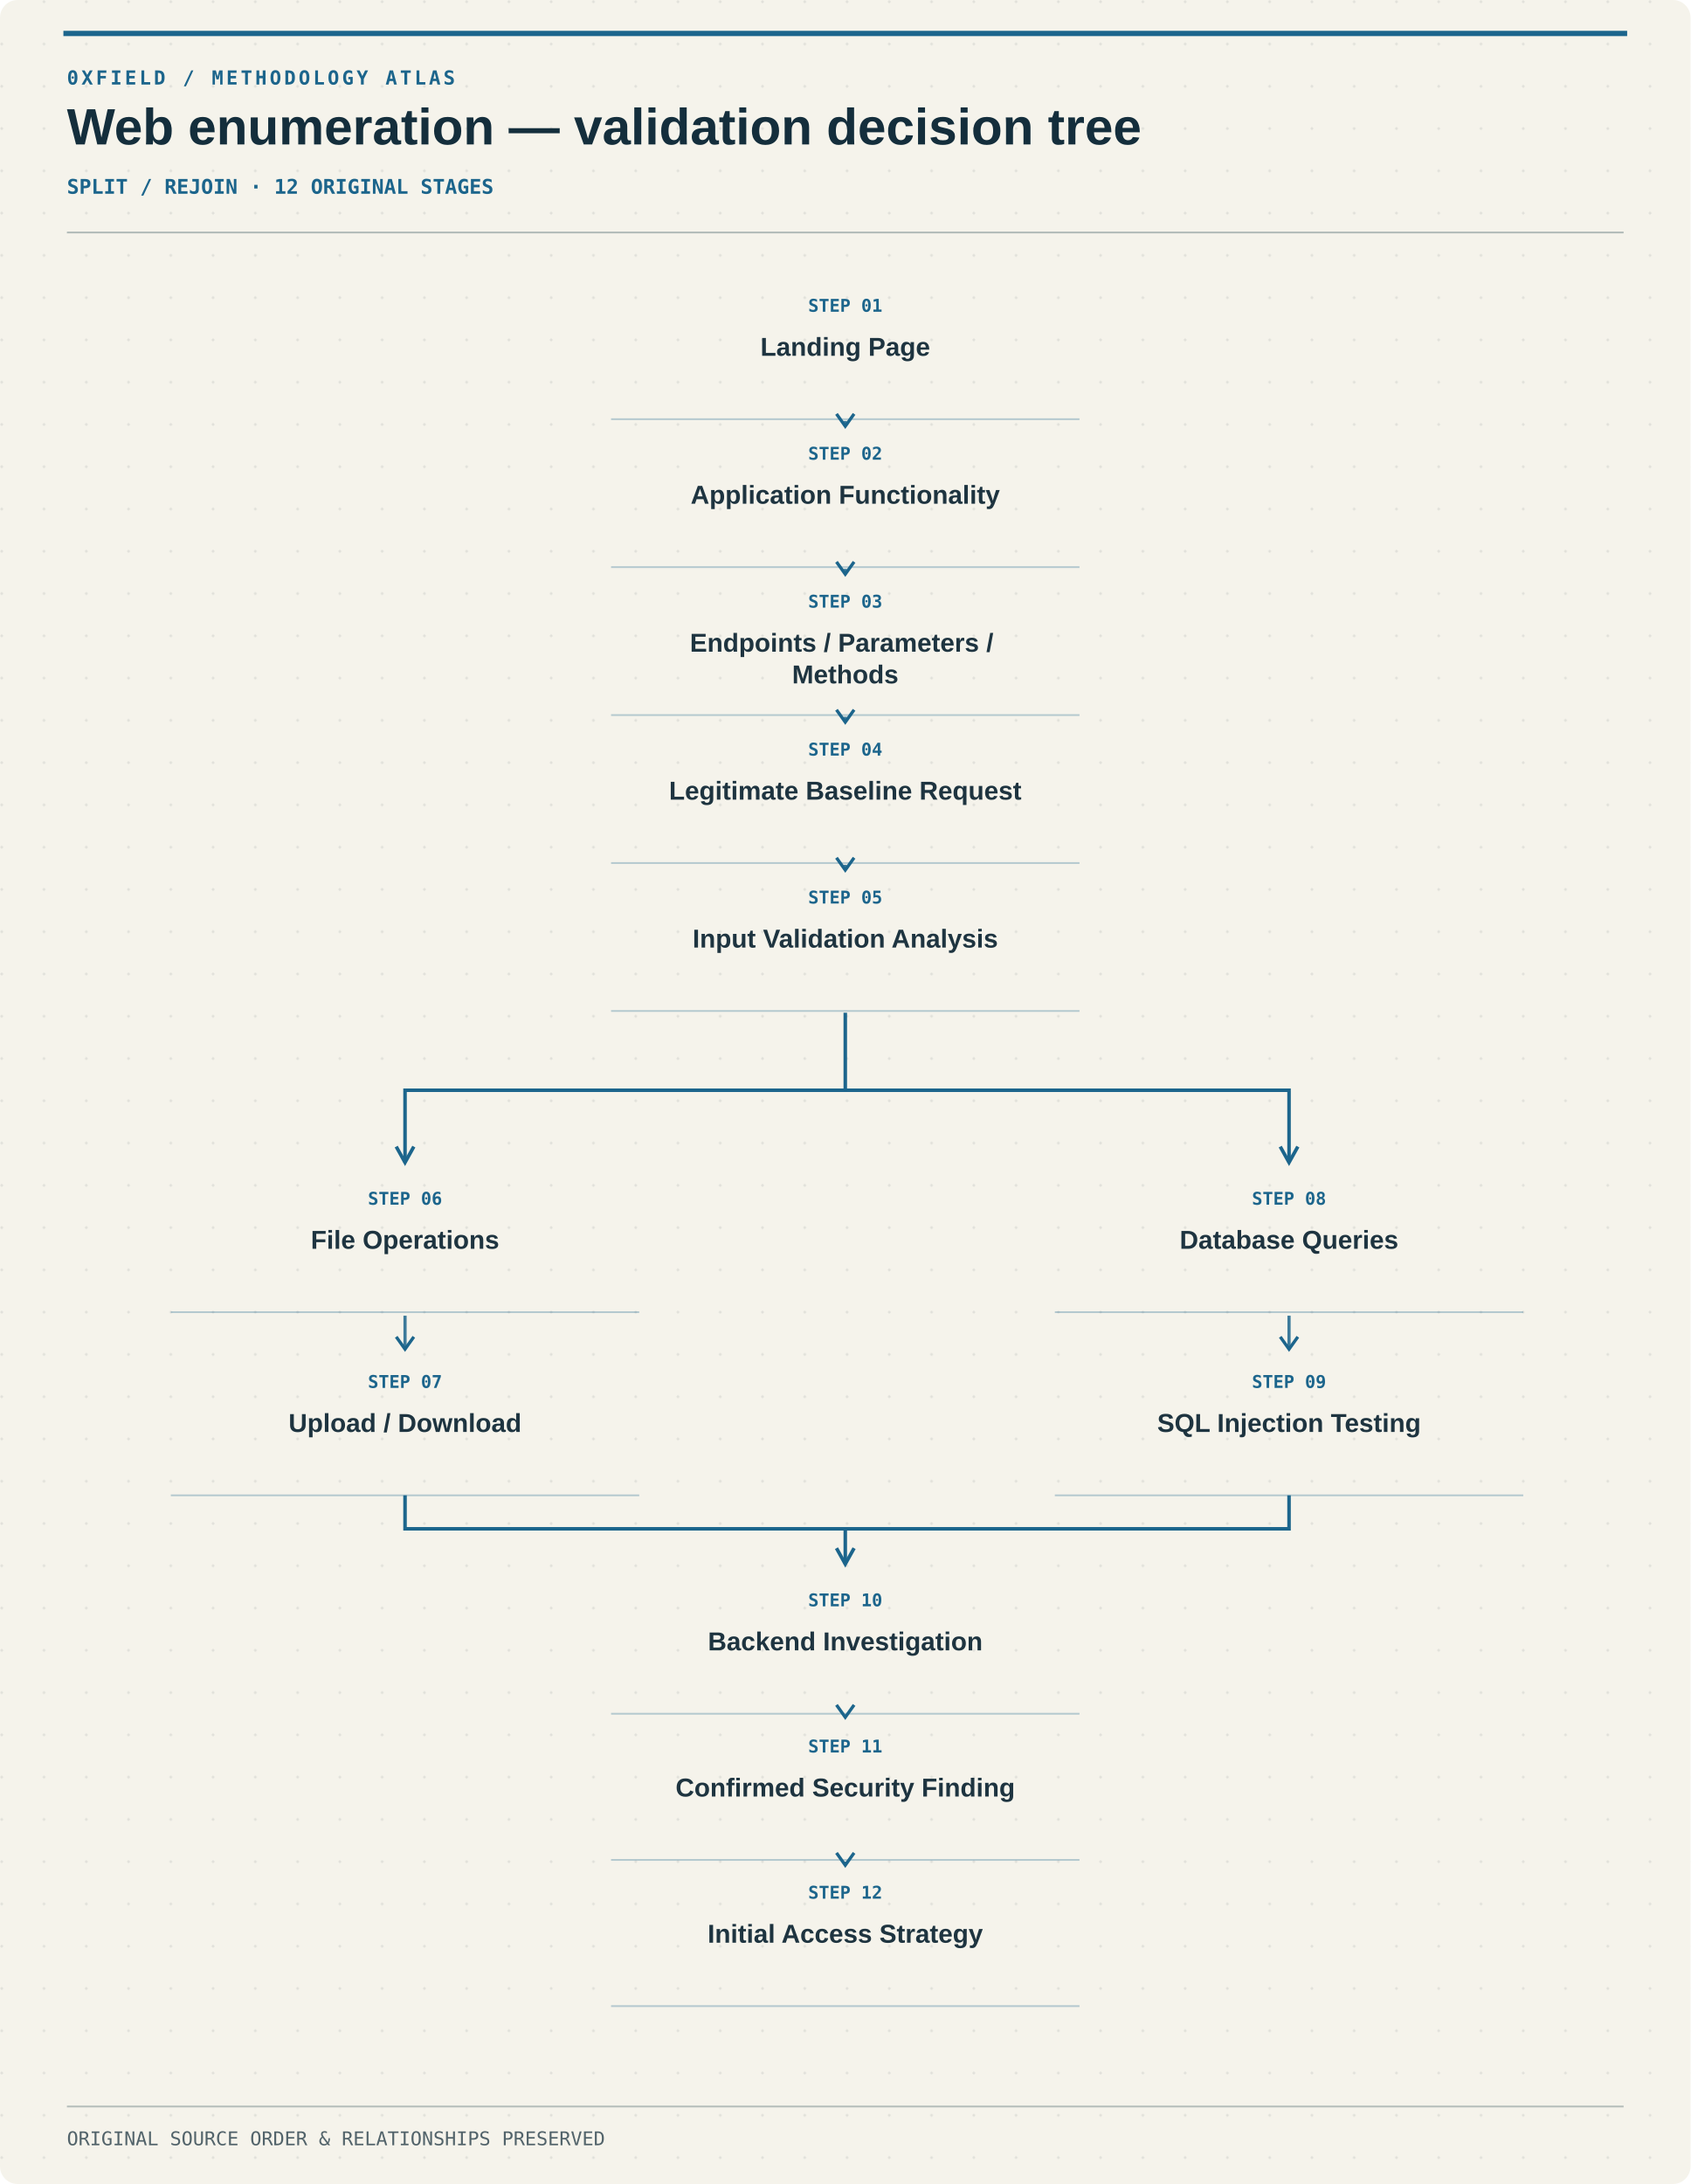
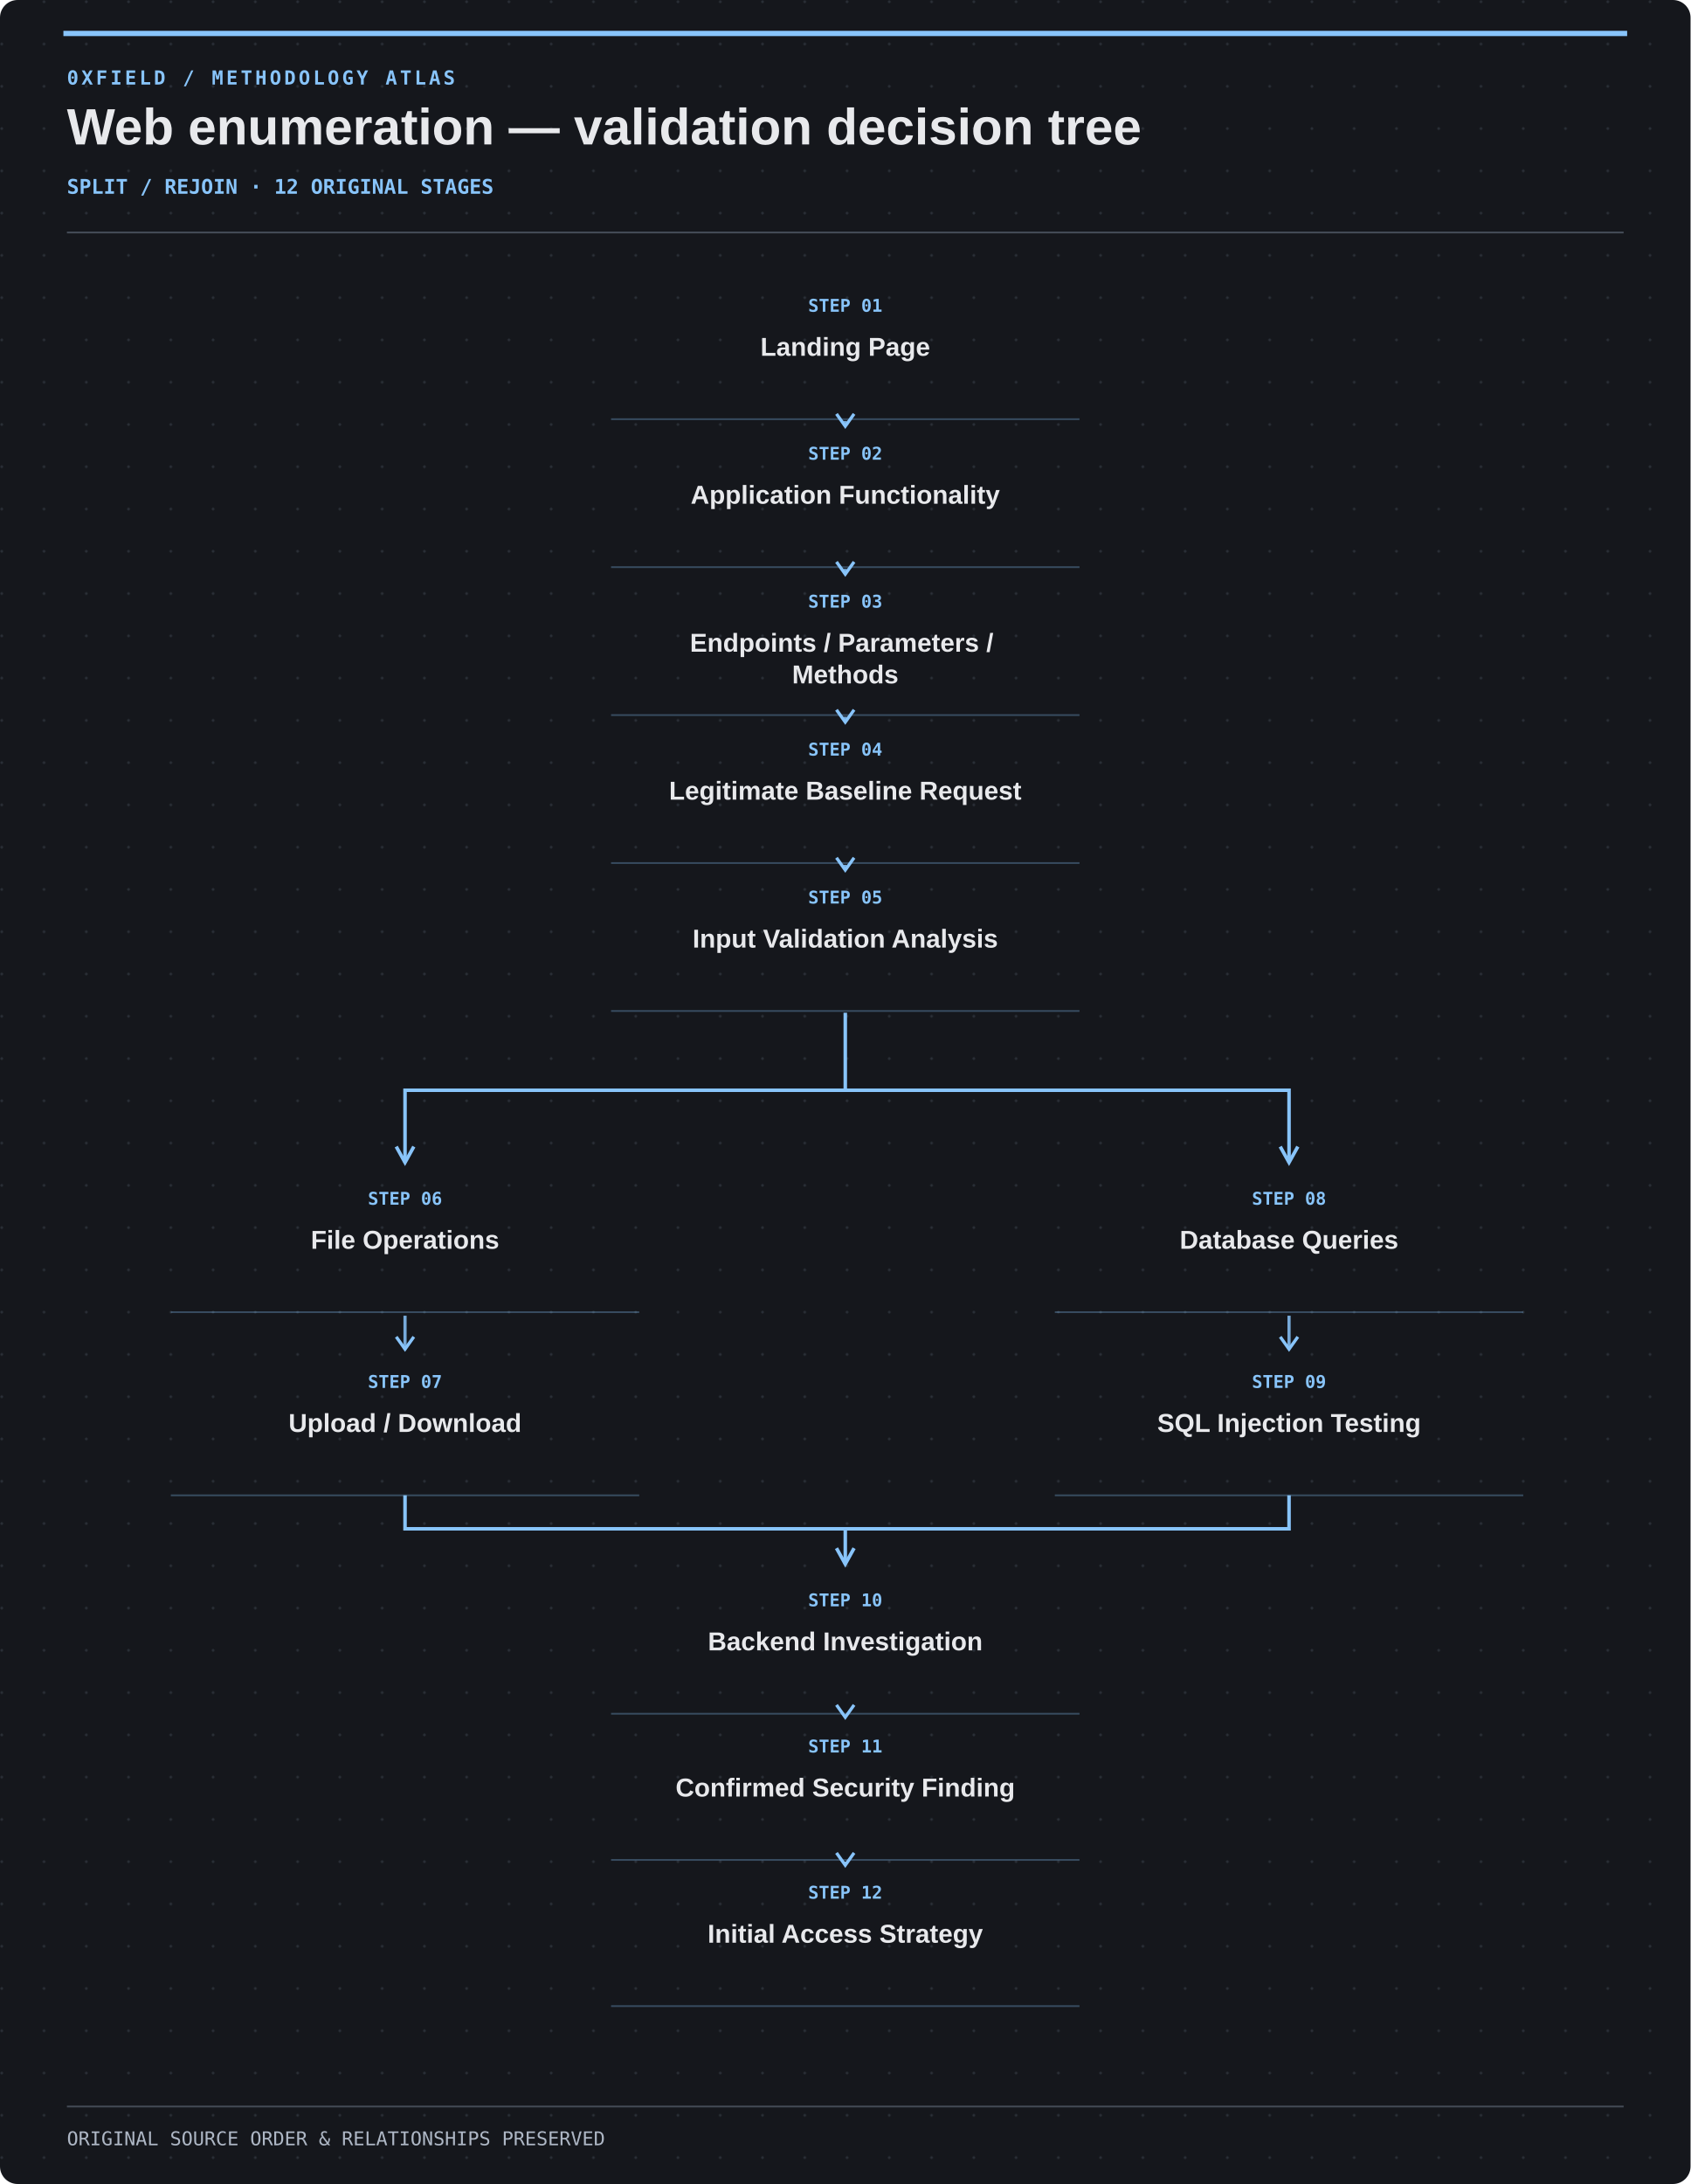
<svg xmlns="http://www.w3.org/2000/svg" width="960" height="1240" viewBox="0 0 960 1240" data-layout="decision" role="img" aria-labelledby="atlas-title atlas-desc">
  <defs>
    <pattern id="atlas-dot" width="24" height="24" patternUnits="userSpaceOnUse">
-       <circle cx="1" cy="1" r=".8" fill="#8d9693" opacity=".19" />
+       <circle cx="1" cy="1" r=".8" fill="#8091a3" opacity=".19" />
    </pattern>
  </defs>
-   <rect width="960" height="1240" rx="10" fill="#f5f3eb" />
+   <rect width="960" height="1240" rx="10" fill="#15171c" />
  <rect width="960" height="1240" rx="10" fill="url(#atlas-dot)" />
-   <path d="M36 19H924" stroke="#1c658c" stroke-width="3" />
-   <text x="38" y="48" font-family="Consolas,monospace" fill="#1c658c" font-size="11" letter-spacing="1.6" font-weight="700">0XFIELD  /  METHODOLOGY ATLAS</text>
-   <text x="38" y="82" font-family="Arial,Helvetica,sans-serif" font-weight="800" font-size="29" fill="#142e3c">Web enumeration — validation decision tree</text>
-   <text x="38" y="110" font-family="Consolas,monospace" font-size="11.5" font-weight="700" fill="#1c658c">SPLIT / REJOIN  ·  12 ORIGINAL STAGES</text>
-   <path d="M38 132H922" stroke="#91a0a0" stroke-width="1" opacity=".68" />
+   <path d="M36 19H924" stroke="#88c4fa" stroke-width="3" />
+   <text x="38" y="48" font-family="Consolas,monospace" fill="#88c4fa" font-size="11" letter-spacing="1.6" font-weight="700">0XFIELD  /  METHODOLOGY ATLAS</text>
+   <text x="38" y="82" font-family="Arial,Helvetica,sans-serif" font-weight="800" font-size="29" fill="#e8e9ec">Web enumeration — validation decision tree</text>
+   <text x="38" y="110" font-family="Consolas,monospace" font-size="11.5" font-weight="700" fill="#88c4fa">SPLIT / REJOIN  ·  12 ORIGINAL STAGES</text>
+   <path d="M38 132H922" stroke="#5c6674" stroke-width="1" opacity=".68" />
  <g id="stage-01" aria-label="Landing Page">
-     <text x="480" y="177" font-family="Consolas,monospace" font-size="10" font-weight="700" text-anchor="middle" fill="#1c658c">STEP 01</text>
-     <text x="480" y="202" font-family="Arial,Helvetica,sans-serif" font-size="14.7" font-weight="600" text-anchor="middle" fill="#1e3440">
+     <text x="480" y="177" font-family="Consolas,monospace" font-size="10" font-weight="700" text-anchor="middle" fill="#88c4fa">STEP 01</text>
+     <text x="480" y="202" font-family="Arial,Helvetica,sans-serif" font-size="14.7" font-weight="600" text-anchor="middle" fill="#e8e9ec">
      <tspan x="480" dy="0">Landing Page</tspan>
    </text>
-     <path d="M347 238H613" stroke="#1c658c" stroke-width="1" stroke-opacity=".3" />
+     <path d="M347 238H613" stroke="#88c4fa" stroke-width="1" stroke-opacity=".3" />
  </g>
  <g id="stage-02" aria-label="Application Functionality">
-     <text x="480" y="261" font-family="Consolas,monospace" font-size="10" font-weight="700" text-anchor="middle" fill="#1c658c">STEP 02</text>
-     <text x="480" y="286" font-family="Arial,Helvetica,sans-serif" font-size="14.7" font-weight="600" text-anchor="middle" fill="#1e3440">
+     <text x="480" y="261" font-family="Consolas,monospace" font-size="10" font-weight="700" text-anchor="middle" fill="#88c4fa">STEP 02</text>
+     <text x="480" y="286" font-family="Arial,Helvetica,sans-serif" font-size="14.7" font-weight="600" text-anchor="middle" fill="#e8e9ec">
      <tspan x="480" dy="0">Application Functionality</tspan>
    </text>
-     <path d="M347 322H613" stroke="#1c658c" stroke-width="1" stroke-opacity=".3" />
+     <path d="M347 322H613" stroke="#88c4fa" stroke-width="1" stroke-opacity=".3" />
  </g>
  <g id="stage-03" aria-label="Endpoints / Parameters / Methods">
-     <text x="480" y="345" font-family="Consolas,monospace" font-size="10" font-weight="700" text-anchor="middle" fill="#1c658c">STEP 03</text>
-     <text x="480" y="370" font-family="Arial,Helvetica,sans-serif" font-size="14.7" font-weight="600" text-anchor="middle" fill="#1e3440">
+     <text x="480" y="345" font-family="Consolas,monospace" font-size="10" font-weight="700" text-anchor="middle" fill="#88c4fa">STEP 03</text>
+     <text x="480" y="370" font-family="Arial,Helvetica,sans-serif" font-size="14.7" font-weight="600" text-anchor="middle" fill="#e8e9ec">
      <tspan x="480" dy="0">Endpoints / Parameters /</tspan>
      <tspan x="480" dy="18">Methods</tspan>
    </text>
-     <path d="M347 406H613" stroke="#1c658c" stroke-width="1" stroke-opacity=".3" />
+     <path d="M347 406H613" stroke="#88c4fa" stroke-width="1" stroke-opacity=".3" />
  </g>
  <g id="stage-04" aria-label="Legitimate Baseline Request">
-     <text x="480" y="429" font-family="Consolas,monospace" font-size="10" font-weight="700" text-anchor="middle" fill="#1c658c">STEP 04</text>
-     <text x="480" y="454" font-family="Arial,Helvetica,sans-serif" font-size="14.7" font-weight="600" text-anchor="middle" fill="#1e3440">
+     <text x="480" y="429" font-family="Consolas,monospace" font-size="10" font-weight="700" text-anchor="middle" fill="#88c4fa">STEP 04</text>
+     <text x="480" y="454" font-family="Arial,Helvetica,sans-serif" font-size="14.7" font-weight="600" text-anchor="middle" fill="#e8e9ec">
      <tspan x="480" dy="0">Legitimate Baseline Request</tspan>
    </text>
-     <path d="M347 490H613" stroke="#1c658c" stroke-width="1" stroke-opacity=".3" />
+     <path d="M347 490H613" stroke="#88c4fa" stroke-width="1" stroke-opacity=".3" />
  </g>
  <g id="stage-05" aria-label="Input Validation Analysis">
-     <text x="480" y="513" font-family="Consolas,monospace" font-size="10" font-weight="700" text-anchor="middle" fill="#1c658c">STEP 05</text>
-     <text x="480" y="538" font-family="Arial,Helvetica,sans-serif" font-size="14.7" font-weight="600" text-anchor="middle" fill="#1e3440">
+     <text x="480" y="513" font-family="Consolas,monospace" font-size="10" font-weight="700" text-anchor="middle" fill="#88c4fa">STEP 05</text>
+     <text x="480" y="538" font-family="Arial,Helvetica,sans-serif" font-size="14.7" font-weight="600" text-anchor="middle" fill="#e8e9ec">
      <tspan x="480" dy="0">Input Validation Analysis</tspan>
    </text>
-     <path d="M347 574H613" stroke="#1c658c" stroke-width="1" stroke-opacity=".3" />
+     <path d="M347 574H613" stroke="#88c4fa" stroke-width="1" stroke-opacity=".3" />
  </g>
  <g id="stage-06" aria-label="File Operations">
-     <text x="230" y="684" font-family="Consolas,monospace" font-size="10" font-weight="700" text-anchor="middle" fill="#1c658c">STEP 06</text>
-     <text x="230" y="709" font-family="Arial,Helvetica,sans-serif" font-size="14.7" font-weight="600" text-anchor="middle" fill="#1e3440">
+     <text x="230" y="684" font-family="Consolas,monospace" font-size="10" font-weight="700" text-anchor="middle" fill="#88c4fa">STEP 06</text>
+     <text x="230" y="709" font-family="Arial,Helvetica,sans-serif" font-size="14.7" font-weight="600" text-anchor="middle" fill="#e8e9ec">
      <tspan x="230" dy="0">File Operations</tspan>
    </text>
-     <path d="M97 745H363" stroke="#1c658c" stroke-width="1" stroke-opacity=".3" />
+     <path d="M97 745H363" stroke="#88c4fa" stroke-width="1" stroke-opacity=".3" />
  </g>
  <g id="stage-07" aria-label="Upload / Download">
-     <text x="230" y="788" font-family="Consolas,monospace" font-size="10" font-weight="700" text-anchor="middle" fill="#1c658c">STEP 07</text>
-     <text x="230" y="813" font-family="Arial,Helvetica,sans-serif" font-size="14.7" font-weight="600" text-anchor="middle" fill="#1e3440">
+     <text x="230" y="788" font-family="Consolas,monospace" font-size="10" font-weight="700" text-anchor="middle" fill="#88c4fa">STEP 07</text>
+     <text x="230" y="813" font-family="Arial,Helvetica,sans-serif" font-size="14.7" font-weight="600" text-anchor="middle" fill="#e8e9ec">
      <tspan x="230" dy="0">Upload / Download</tspan>
    </text>
-     <path d="M97 849H363" stroke="#1c658c" stroke-width="1" stroke-opacity=".3" />
+     <path d="M97 849H363" stroke="#88c4fa" stroke-width="1" stroke-opacity=".3" />
  </g>
  <g id="stage-08" aria-label="Database Queries">
-     <text x="732" y="684" font-family="Consolas,monospace" font-size="10" font-weight="700" text-anchor="middle" fill="#1c658c">STEP 08</text>
-     <text x="732" y="709" font-family="Arial,Helvetica,sans-serif" font-size="14.7" font-weight="600" text-anchor="middle" fill="#1e3440">
+     <text x="732" y="684" font-family="Consolas,monospace" font-size="10" font-weight="700" text-anchor="middle" fill="#88c4fa">STEP 08</text>
+     <text x="732" y="709" font-family="Arial,Helvetica,sans-serif" font-size="14.7" font-weight="600" text-anchor="middle" fill="#e8e9ec">
      <tspan x="732" dy="0">Database Queries</tspan>
    </text>
-     <path d="M599 745H865" stroke="#1c658c" stroke-width="1" stroke-opacity=".3" />
+     <path d="M599 745H865" stroke="#88c4fa" stroke-width="1" stroke-opacity=".3" />
  </g>
  <g id="stage-09" aria-label="SQL Injection Testing">
-     <text x="732" y="788" font-family="Consolas,monospace" font-size="10" font-weight="700" text-anchor="middle" fill="#1c658c">STEP 09</text>
-     <text x="732" y="813" font-family="Arial,Helvetica,sans-serif" font-size="14.7" font-weight="600" text-anchor="middle" fill="#1e3440">
+     <text x="732" y="788" font-family="Consolas,monospace" font-size="10" font-weight="700" text-anchor="middle" fill="#88c4fa">STEP 09</text>
+     <text x="732" y="813" font-family="Arial,Helvetica,sans-serif" font-size="14.7" font-weight="600" text-anchor="middle" fill="#e8e9ec">
      <tspan x="732" dy="0">SQL Injection Testing</tspan>
    </text>
-     <path d="M599 849H865" stroke="#1c658c" stroke-width="1" stroke-opacity=".3" />
+     <path d="M599 849H865" stroke="#88c4fa" stroke-width="1" stroke-opacity=".3" />
  </g>
  <g id="stage-10" aria-label="Backend Investigation">
-     <text x="480" y="912" font-family="Consolas,monospace" font-size="10" font-weight="700" text-anchor="middle" fill="#1c658c">STEP 10</text>
-     <text x="480" y="937" font-family="Arial,Helvetica,sans-serif" font-size="14.7" font-weight="600" text-anchor="middle" fill="#1e3440">
+     <text x="480" y="912" font-family="Consolas,monospace" font-size="10" font-weight="700" text-anchor="middle" fill="#88c4fa">STEP 10</text>
+     <text x="480" y="937" font-family="Arial,Helvetica,sans-serif" font-size="14.7" font-weight="600" text-anchor="middle" fill="#e8e9ec">
      <tspan x="480" dy="0">Backend Investigation</tspan>
    </text>
-     <path d="M347 973H613" stroke="#1c658c" stroke-width="1" stroke-opacity=".3" />
+     <path d="M347 973H613" stroke="#88c4fa" stroke-width="1" stroke-opacity=".3" />
  </g>
  <g id="stage-11" aria-label="Confirmed Security Finding">
-     <text x="480" y="995" font-family="Consolas,monospace" font-size="10" font-weight="700" text-anchor="middle" fill="#1c658c">STEP 11</text>
-     <text x="480" y="1020" font-family="Arial,Helvetica,sans-serif" font-size="14.7" font-weight="600" text-anchor="middle" fill="#1e3440">
+     <text x="480" y="995" font-family="Consolas,monospace" font-size="10" font-weight="700" text-anchor="middle" fill="#88c4fa">STEP 11</text>
+     <text x="480" y="1020" font-family="Arial,Helvetica,sans-serif" font-size="14.7" font-weight="600" text-anchor="middle" fill="#e8e9ec">
      <tspan x="480" dy="0">Confirmed Security Finding</tspan>
    </text>
-     <path d="M347 1056H613" stroke="#1c658c" stroke-width="1" stroke-opacity=".3" />
+     <path d="M347 1056H613" stroke="#88c4fa" stroke-width="1" stroke-opacity=".3" />
  </g>
  <g id="stage-12" aria-label="Initial Access Strategy">
-     <text x="480" y="1078" font-family="Consolas,monospace" font-size="10" font-weight="700" text-anchor="middle" fill="#1c658c">STEP 12</text>
-     <text x="480" y="1103" font-family="Arial,Helvetica,sans-serif" font-size="14.7" font-weight="600" text-anchor="middle" fill="#1e3440">
+     <text x="480" y="1078" font-family="Consolas,monospace" font-size="10" font-weight="700" text-anchor="middle" fill="#88c4fa">STEP 12</text>
+     <text x="480" y="1103" font-family="Arial,Helvetica,sans-serif" font-size="14.7" font-weight="600" text-anchor="middle" fill="#e8e9ec">
      <tspan x="480" dy="0">Initial Access Strategy</tspan>
    </text>
-     <path d="M347 1139H613" stroke="#1c658c" stroke-width="1" stroke-opacity=".3" />
+     <path d="M347 1139H613" stroke="#88c4fa" stroke-width="1" stroke-opacity=".3" />
  </g>
-   <path d="M480 239V242" stroke="#1c658c" stroke-width="1.8" stroke-linejoin="round" fill="none" opacity=".85" />
-   <path d="M475 235L480 242L485 235" stroke="#1c658c" stroke-width="1.8" fill="none" />
-   <path d="M480 323V326" stroke="#1c658c" stroke-width="1.8" stroke-linejoin="round" fill="none" opacity=".85" />
-   <path d="M475 319L480 326L485 319" stroke="#1c658c" stroke-width="1.8" fill="none" />
-   <path d="M480 407V410" stroke="#1c658c" stroke-width="1.8" stroke-linejoin="round" fill="none" opacity=".85" />
-   <path d="M475 403L480 410L485 403" stroke="#1c658c" stroke-width="1.8" fill="none" />
-   <path d="M480 491V494" stroke="#1c658c" stroke-width="1.8" stroke-linejoin="round" fill="none" opacity=".85" />
-   <path d="M475 487L480 494L485 487" stroke="#1c658c" stroke-width="1.8" fill="none" />
-   <path id="decision-split" d="M480 575V619H230V660M480 619H732V660" stroke="#1c658c" stroke-width="2" fill="none" />
-   <path d="M225 651L230 660L235 651M727 651L732 660L737 651" stroke="#1c658c" stroke-width="2" fill="none" />
-   <path d="M230 747V766" stroke="#1c658c" stroke-width="1.8" stroke-linejoin="round" fill="none" opacity=".85" />
-   <path d="M225 759L230 766L235 759" stroke="#1c658c" stroke-width="1.8" fill="none" />
-   <path d="M732 747V766" stroke="#1c658c" stroke-width="1.8" stroke-linejoin="round" fill="none" opacity=".85" />
-   <path d="M727 759L732 766L737 759" stroke="#1c658c" stroke-width="1.8" fill="none" />
-   <path id="decision-join" d="M230 849V868H480V888M732 849V868H480" stroke="#1c658c" stroke-width="2" fill="none" />
-   <path d="M475 879L480 888L485 879" stroke="#1c658c" stroke-width="2" fill="none" />
-   <path d="M480 974V975" stroke="#1c658c" stroke-width="1.8" stroke-linejoin="round" fill="none" opacity=".85" />
-   <path d="M475 968L480 975L485 968" stroke="#1c658c" stroke-width="1.8" fill="none" />
-   <path d="M480 1057V1059" stroke="#1c658c" stroke-width="1.8" stroke-linejoin="round" fill="none" opacity=".85" />
-   <path d="M475 1052L480 1059L485 1052" stroke="#1c658c" stroke-width="1.8" fill="none" />
-   <path d="M38 1196H922" stroke="#91a0a0" stroke-width="1" opacity=".65" />
-   <text x="38" y="1218" fill="#52636a" font-family="Consolas,monospace" font-size="10.8">ORIGINAL SOURCE ORDER &amp; RELATIONSHIPS PRESERVED</text>
+   <path d="M480 239V242" stroke="#88c4fa" stroke-width="1.8" stroke-linejoin="round" fill="none" opacity=".85" />
+   <path d="M475 235L480 242L485 235" stroke="#88c4fa" stroke-width="1.8" fill="none" />
+   <path d="M480 323V326" stroke="#88c4fa" stroke-width="1.8" stroke-linejoin="round" fill="none" opacity=".85" />
+   <path d="M475 319L480 326L485 319" stroke="#88c4fa" stroke-width="1.8" fill="none" />
+   <path d="M480 407V410" stroke="#88c4fa" stroke-width="1.8" stroke-linejoin="round" fill="none" opacity=".85" />
+   <path d="M475 403L480 410L485 403" stroke="#88c4fa" stroke-width="1.8" fill="none" />
+   <path d="M480 491V494" stroke="#88c4fa" stroke-width="1.8" stroke-linejoin="round" fill="none" opacity=".85" />
+   <path d="M475 487L480 494L485 487" stroke="#88c4fa" stroke-width="1.8" fill="none" />
+   <path id="decision-split" d="M480 575V619H230V660M480 619H732V660" stroke="#88c4fa" stroke-width="2" fill="none" />
+   <path d="M225 651L230 660L235 651M727 651L732 660L737 651" stroke="#88c4fa" stroke-width="2" fill="none" />
+   <path d="M230 747V766" stroke="#88c4fa" stroke-width="1.8" stroke-linejoin="round" fill="none" opacity=".85" />
+   <path d="M225 759L230 766L235 759" stroke="#88c4fa" stroke-width="1.8" fill="none" />
+   <path d="M732 747V766" stroke="#88c4fa" stroke-width="1.8" stroke-linejoin="round" fill="none" opacity=".85" />
+   <path d="M727 759L732 766L737 759" stroke="#88c4fa" stroke-width="1.8" fill="none" />
+   <path id="decision-join" d="M230 849V868H480V888M732 849V868H480" stroke="#88c4fa" stroke-width="2" fill="none" />
+   <path d="M475 879L480 888L485 879" stroke="#88c4fa" stroke-width="2" fill="none" />
+   <path d="M480 974V975" stroke="#88c4fa" stroke-width="1.8" stroke-linejoin="round" fill="none" opacity=".85" />
+   <path d="M475 968L480 975L485 968" stroke="#88c4fa" stroke-width="1.8" fill="none" />
+   <path d="M480 1057V1059" stroke="#88c4fa" stroke-width="1.8" stroke-linejoin="round" fill="none" opacity=".85" />
+   <path d="M475 1052L480 1059L485 1052" stroke="#88c4fa" stroke-width="1.8" fill="none" />
+   <path d="M38 1196H922" stroke="#5c6674" stroke-width="1" opacity=".65" />
+   <text x="38" y="1218" fill="#aeb7c5" font-family="Consolas,monospace" font-size="10.8">ORIGINAL SOURCE ORDER &amp; RELATIONSHIPS PRESERVED</text>
</svg>
